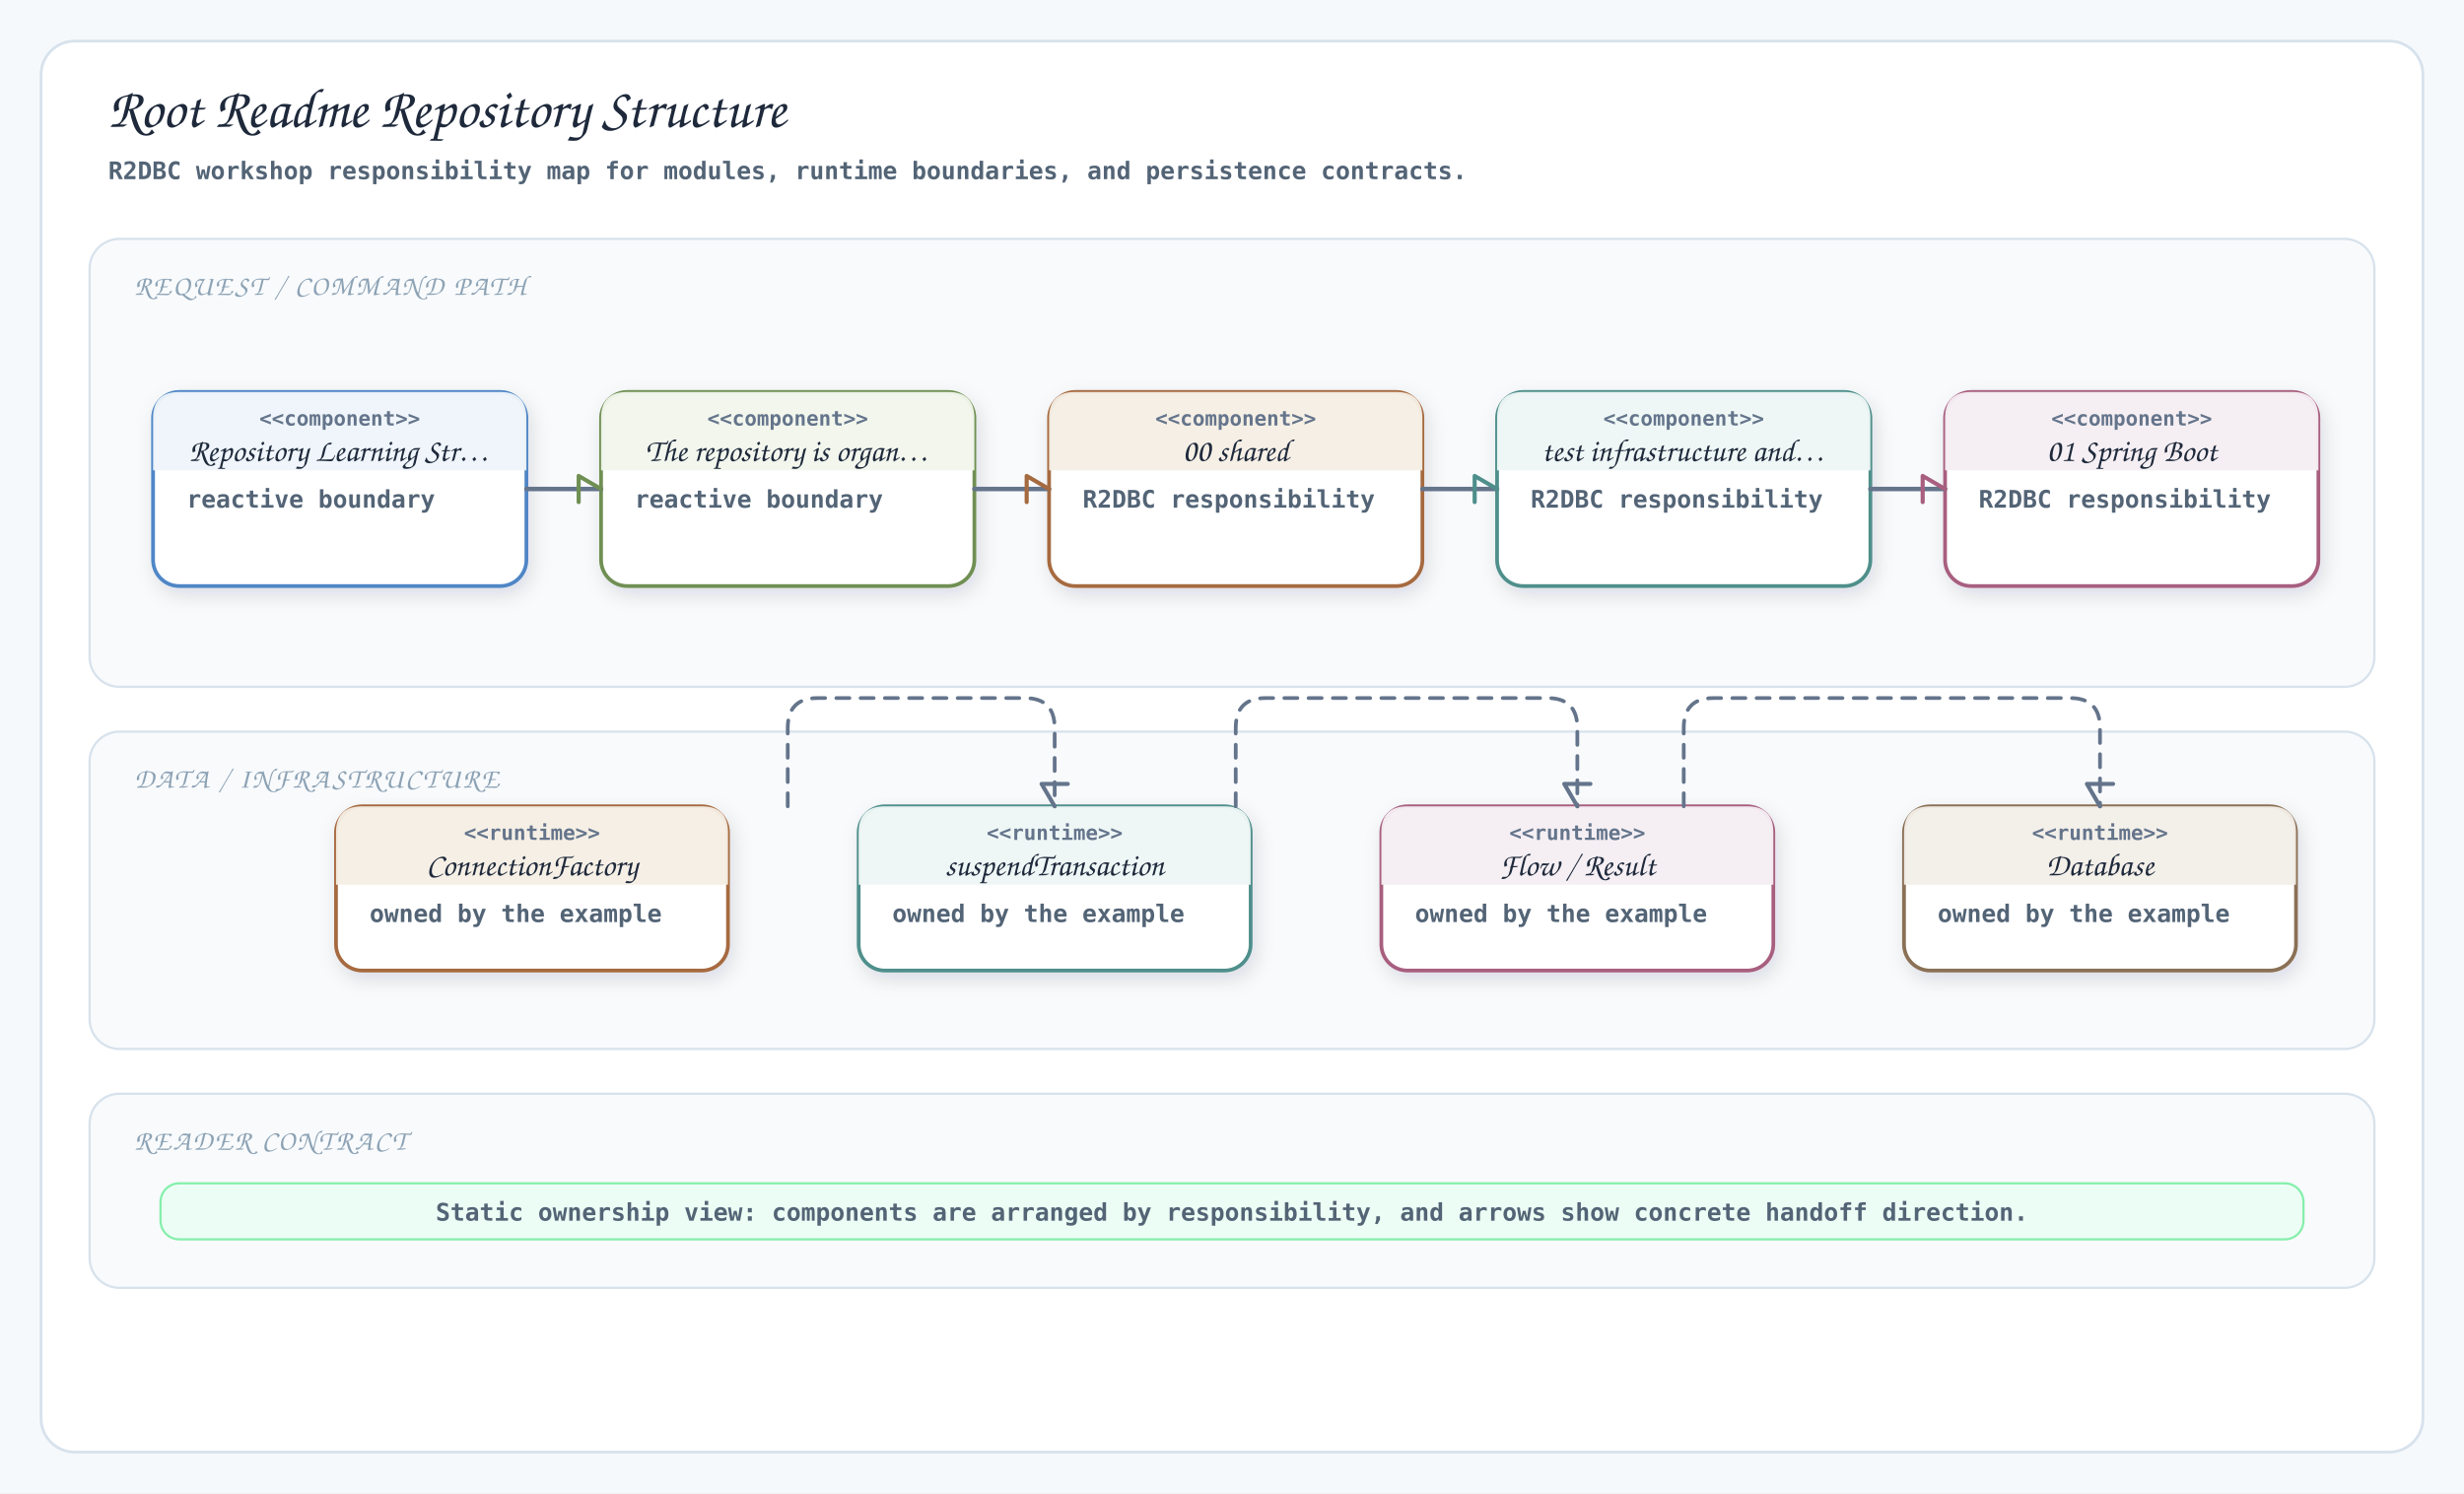
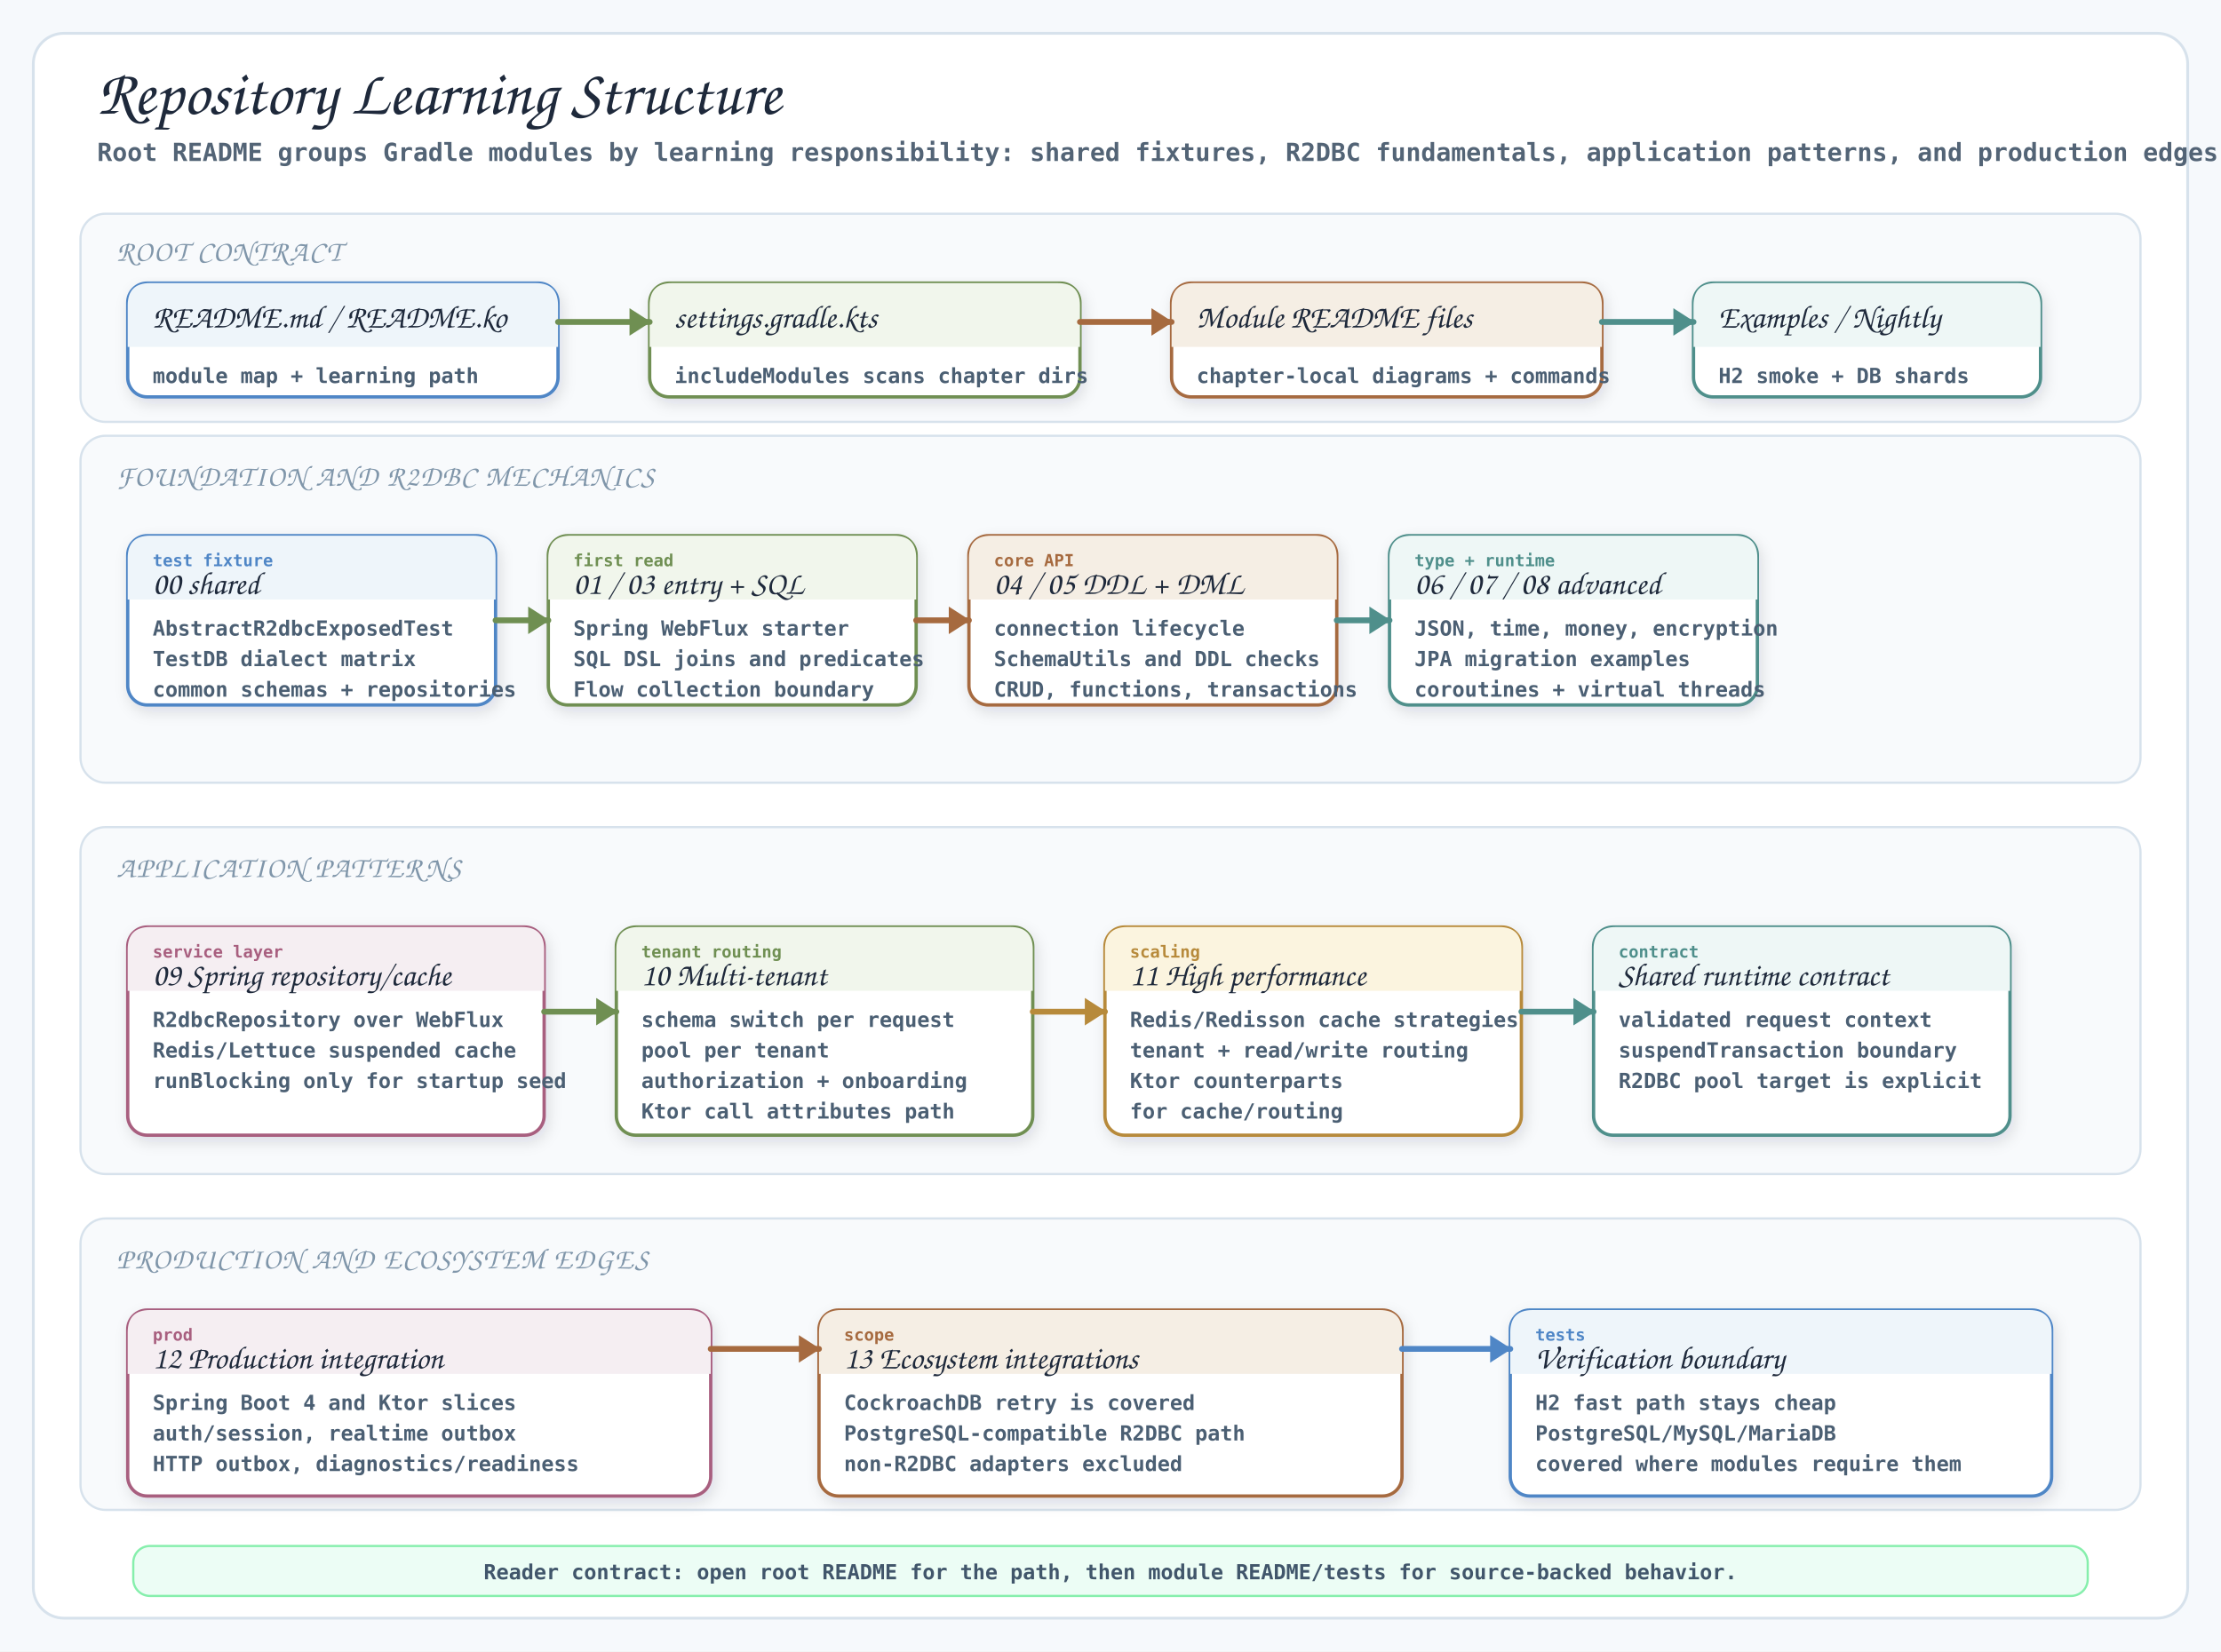
- <svg xmlns="http://www.w3.org/2000/svg" viewBox="0 0 1320 800" width="1320" height="800" role="img" aria-label="Root Readme Repository Structure diagram">
+ <svg xmlns="http://www.w3.org/2000/svg" viewBox="0 0 1600 1190" width="1600" height="1190" role="img" aria-label="Root README repository structure diagram">
  <defs>
    <filter id="shadow" x="-10%" y="-10%" width="120%" height="130%">
      <feDropShadow dx="2" dy="4" stdDeviation="5" flood-color="#1f2937" flood-opacity="0.12" />
    </filter>
-     <style>.canvas{fill:#f6f9fc}.frame{fill:#fff;stroke:#d7e2ec;stroke-width:1.5}.lane{fill:#f8fafc;stroke:#d7e2ec;stroke-width:1.2}.card{filter:url(#shadow)}.header{opacity:.96}.title{font-family:"Architects Daughter","Comic Sans MS",cursive;font-size:30px;fill:#1e293b}.subtitle,.detail,.note{font-family:"Comic Mono","SFMono-Regular",monospace;font-size:13px;fill:#536476;font-weight:700}.tiny{font-family:"Comic Mono","SFMono-Regular",monospace;font-size:11px;fill:#64748b;font-weight:700}.laneTitle{font-family:"Architects Daughter","Comic Sans MS",cursive;font-size:15px;letter-spacing:.08em;fill:#8ca2b4}.cardTitle{font-family:"Architects Daughter","Comic Sans MS",cursive;font-size:17px;fill:#1e293b}.connector{fill:none;stroke:#64748b;stroke-width:2.4;stroke-linecap:round;stroke-linejoin:round}.use{fill:none;stroke-width:2;stroke-dasharray:7 6;stroke-linecap:round;stroke-linejoin:round}.rel{fill:none;stroke:#64748b;stroke-width:2.2;stroke-linecap:round;stroke-linejoin:round}.head{fill:white;stroke:#64748b;stroke-width:2.4;stroke-dasharray:none;style:stroke-dasharray:none}.labelPill{fill:#fff;stroke:#d7e2ec;stroke-width:1}.noteBox{fill:#ecfdf5;stroke:#86efac;stroke-width:1.2}</style>
+     <style>
+ .canvas{fill:#f6f9fc}.frame{fill:#fff;stroke:#d7e2ec;stroke-width:2}.band{fill:#f8fafc;stroke:#d7e2ec;stroke-width:1.6}.laneTitle{font-family:"Architects Daughter","Comic Sans MS",cursive;font-size:21px;letter-spacing:.05em;fill:#8096aa}.title{font-family:"Architects Daughter","Comic Sans MS",cursive;font-size:46px;fill:#1e293b}.subtitle{font-family:"Comic Mono","SFMono-Regular",monospace;font-size:18px;fill:#536476;font-weight:700}.cardTitle{font-family:"Architects Daughter","Comic Sans MS",cursive;font-size:23px;fill:#1e293b}.detail{font-family:"Comic Mono","SFMono-Regular",monospace;font-size:15px;fill:#4b5f73;font-weight:700}.tiny{font-family:"Comic Mono","SFMono-Regular",monospace;font-size:13px;fill:#64748b;font-weight:700}.badge{font-family:"Comic Mono","SFMono-Regular",monospace;font-size:12px;font-weight:700}.note{font-family:"Comic Mono","SFMono-Regular",monospace;font-size:15px;fill:#41566b;font-weight:700}.connector{fill:none;stroke-width:4.2;stroke-linecap:round;stroke-linejoin:round}.legend{fill:#f8fafc;stroke:#d7e2ec;stroke-width:1.4}.card{filter:url(#shadow)}
+ </style>
  </defs>
-   <rect width="1320" height="800" class="canvas" />
-   <rect x="22" y="22" width="1276" height="756" rx="18" class="frame" />
-   <text x="58" y="68" class="title" text-anchor="start">Root Readme Repository Structure</text>
-   <text x="58" y="96" class="subtitle" text-anchor="start">R2DBC workshop responsibility map for modules, runtime boundaries, and persistence contracts.</text>
-   <rect x="48" y="128" width="1224" height="240" rx="16" class="lane" />
-   <text x="72" y="158" class="laneTitle" text-anchor="start">REQUEST / COMMAND PATH</text>
-   <rect x="48" y="392" width="1224" height="170" rx="16" class="lane" />
-   <text x="72" y="422" class="laneTitle" text-anchor="start">DATA / INFRASTRUCTURE</text>
-   <rect x="48" y="586" width="1224" height="104" rx="16" class="lane" />
-   <text x="72" y="616" class="laneTitle" text-anchor="start">READER CONTRACT</text>
-   <g data-card="Repository Learning Str…" data-x="82" data-y="210" data-width="200" data-height="104">
-     <rect x="82" y="210" width="200" height="104" rx="14" fill="#fff" stroke="#4f86c6" stroke-width="2" class="card" />
-     <path class="header" d="M82,252 L82,224 Q82,210 96,210 L268,210 Q282,210 282,224 L282,252 Z" fill="#eef5fa" />
-     <text x="182.0" y="228" class="tiny" text-anchor="middle">&lt;&lt;component&gt;&gt;</text>
-     <text x="182.0" y="247" class="cardTitle" text-anchor="middle">Repository Learning Str…</text>
-     <text x="100" y="272" class="detail" text-anchor="start">reactive boundary</text>
+   <rect width="1600" height="1190" class="canvas" />
+   <rect x="24" y="24" width="1552" height="1142" rx="22" class="frame" />
+   <text x="70" y="82" class="title">Repository Learning Structure</text>
+   <text x="70" y="116" class="subtitle">Root README groups Gradle modules by learning responsibility: shared fixtures, R2DBC fundamentals, application patterns, and production edges.</text>
+   <rect x="58" y="154" width="1484" height="150" rx="18" class="band" />
+   <text x="84" y="188" class="laneTitle">ROOT CONTRACT</text>
+   <g data-card="README.md / README.ko" data-x="92" data-y="204" data-width="310" data-height="82">
+     <rect x="92" y="204" width="310" height="82" rx="14" fill="#fff" stroke="#4f86c6" stroke-width="2.4" class="card" />
+     <path d="M92,250 L92,220 Q92,204 108,204 L386,204 Q402,204 402,220 L402,250 Z" fill="#eef5fa" />
+     <text x="110" y="236" class="cardTitle">README.md / README.ko</text>
+     <text x="110" y="276" class="detail" text-anchor="start">module map + learning path</text>
  </g>
-   <g data-card="The repository is organ…" data-x="322" data-y="210" data-width="200" data-height="104">
-     <rect x="322" y="210" width="200" height="104" rx="14" fill="#fff" stroke="#6f8f52" stroke-width="2" class="card" />
-     <path class="header" d="M322,252 L322,224 Q322,210 336,210 L508,210 Q522,210 522,224 L522,252 Z" fill="#f1f6ec" />
-     <text x="422.0" y="228" class="tiny" text-anchor="middle">&lt;&lt;component&gt;&gt;</text>
-     <text x="422.0" y="247" class="cardTitle" text-anchor="middle">The repository is organ…</text>
-     <text x="340" y="272" class="detail" text-anchor="start">reactive boundary</text>
+   <g data-card="settings.gradle.kts" data-x="468" data-y="204" data-width="310" data-height="82">
+     <rect x="468" y="204" width="310" height="82" rx="14" fill="#fff" stroke="#6f8f52" stroke-width="2.4" class="card" />
+     <path d="M468,250 L468,220 Q468,204 484,204 L762,204 Q778,204 778,220 L778,250 Z" fill="#f1f6ec" />
+     <text x="486" y="236" class="cardTitle">settings.gradle.kts</text>
+     <text x="486" y="276" class="detail" text-anchor="start">includeModules scans chapter dirs</text>
  </g>
-   <g data-card="00 shared" data-x="562" data-y="210" data-width="200" data-height="104">
-     <rect x="562" y="210" width="200" height="104" rx="14" fill="#fff" stroke="#a66a3f" stroke-width="2" class="card" />
-     <path class="header" d="M562,252 L562,224 Q562,210 576,210 L748,210 Q762,210 762,224 L762,252 Z" fill="#f5eee4" />
-     <text x="662.0" y="228" class="tiny" text-anchor="middle">&lt;&lt;component&gt;&gt;</text>
-     <text x="662.0" y="247" class="cardTitle" text-anchor="middle">00 shared</text>
-     <text x="580" y="272" class="detail" text-anchor="start">R2DBC responsibility</text>
+   <g data-card="Module README files" data-x="844" data-y="204" data-width="310" data-height="82">
+     <rect x="844" y="204" width="310" height="82" rx="14" fill="#fff" stroke="#a66a3f" stroke-width="2.4" class="card" />
+     <path d="M844,250 L844,220 Q844,204 860,204 L1138,204 Q1154,204 1154,220 L1154,250 Z" fill="#f5eee4" />
+     <text x="862" y="236" class="cardTitle">Module README files</text>
+     <text x="862" y="276" class="detail" text-anchor="start">chapter-local diagrams + commands</text>
  </g>
-   <g data-card="test infrastructure and…" data-x="802" data-y="210" data-width="200" data-height="104">
-     <rect x="802" y="210" width="200" height="104" rx="14" fill="#fff" stroke="#4f8f8b" stroke-width="2" class="card" />
-     <path class="header" d="M802,252 L802,224 Q802,210 816,210 L988,210 Q1002,210 1002,224 L1002,252 Z" fill="#eef7f6" />
-     <text x="902.0" y="228" class="tiny" text-anchor="middle">&lt;&lt;component&gt;&gt;</text>
-     <text x="902.0" y="247" class="cardTitle" text-anchor="middle">test infrastructure and…</text>
-     <text x="820" y="272" class="detail" text-anchor="start">R2DBC responsibility</text>
+   <g data-card="Examples / Nightly" data-x="1220" data-y="204" data-width="250" data-height="82">
+     <rect x="1220" y="204" width="250" height="82" rx="14" fill="#fff" stroke="#4f8f8b" stroke-width="2.4" class="card" />
+     <path d="M1220,250 L1220,220 Q1220,204 1236,204 L1454,204 Q1470,204 1470,220 L1470,250 Z" fill="#eef7f6" />
+     <text x="1238" y="236" class="cardTitle">Examples / Nightly</text>
+     <text x="1238" y="276" class="detail" text-anchor="start">H2 smoke + DB shards</text>
  </g>
-   <g data-card="01 Spring Boot" data-x="1042" data-y="210" data-width="200" data-height="104">
-     <rect x="1042" y="210" width="200" height="104" rx="14" fill="#fff" stroke="#a85f7f" stroke-width="2" class="card" />
-     <path class="header" d="M1042,252 L1042,224 Q1042,210 1056,210 L1228,210 Q1242,210 1242,224 L1242,252 Z" fill="#f5eef2" />
-     <text x="1142.0" y="228" class="tiny" text-anchor="middle">&lt;&lt;component&gt;&gt;</text>
-     <text x="1142.0" y="247" class="cardTitle" text-anchor="middle">01 Spring Boot</text>
-     <text x="1060" y="272" class="detail" text-anchor="start">R2DBC responsibility</text>
+   <path class="connector" data-connector="flow" d="M402 232 L468 232" stroke="#6f8f52" />
+   <polygon points="468,232 454,223 454,241" fill="#6f8f52" stroke="#6f8f52" stroke-width="1" stroke-dasharray="none" style="stroke-dasharray:none!important" />
+   <path class="connector" data-connector="flow" d="M778 232 L844 232" stroke="#a66a3f" />
+   <polygon points="844,232 830,223 830,241" fill="#a66a3f" stroke="#a66a3f" stroke-width="1" stroke-dasharray="none" style="stroke-dasharray:none!important" />
+   <path class="connector" data-connector="flow" d="M1154 232 L1220 232" stroke="#4f8f8b" />
+   <polygon points="1220,232 1206,223 1206,241" fill="#4f8f8b" stroke="#4f8f8b" stroke-width="1" stroke-dasharray="none" style="stroke-dasharray:none!important" />
+   <rect x="58" y="314" width="1484" height="250" rx="18" class="band" />
+   <text x="84" y="350" class="laneTitle">FOUNDATION AND R2DBC MECHANICS</text>
+   <g data-card="00 shared" data-x="92" data-y="386" data-width="265" data-height="122">
+     <rect x="92" y="386" width="265" height="122" rx="14" fill="#fff" stroke="#4f86c6" stroke-width="2.4" class="card" />
+     <path d="M92,432 L92,402 Q92,386 108,386 L341,386 Q357,386 357,402 L357,432 Z" fill="#eef5fa" />
+     <text x="110" y="408" class="badge" fill="#4f86c6">test fixture</text>
+     <text x="110" y="428" class="cardTitle">00 shared</text>
+     <text x="110" y="458" class="detail" text-anchor="start">AbstractR2dbcExposedTest</text>
+     <text x="110" y="480" class="detail" text-anchor="start">TestDB dialect matrix</text>
+     <text x="110" y="502" class="detail" text-anchor="start">common schemas + repositories</text>
  </g>
-   <path class="connector" data-connector="flow" d="M 282 262 L 322 262" stroke="#6f8f52" />
-   <polyline points="322,262 310,255 310,269" fill="none" stroke="#6f8f52" stroke-width="2.2" stroke-linecap="round" stroke-linejoin="round" stroke-dasharray="none" style="stroke-dasharray:none!important" />
-   <path class="connector" data-connector="flow" d="M 522 262 L 562 262" stroke="#a66a3f" />
-   <polyline points="562,262 550,255 550,269" fill="none" stroke="#a66a3f" stroke-width="2.2" stroke-linecap="round" stroke-linejoin="round" stroke-dasharray="none" style="stroke-dasharray:none!important" />
-   <path class="connector" data-connector="flow" d="M 762 262 L 802 262" stroke="#4f8f8b" />
-   <polyline points="802,262 790,255 790,269" fill="none" stroke="#4f8f8b" stroke-width="2.2" stroke-linecap="round" stroke-linejoin="round" stroke-dasharray="none" style="stroke-dasharray:none!important" />
-   <path class="connector" data-connector="flow" d="M 1002 262 L 1042 262" stroke="#a85f7f" />
-   <polyline points="1042,262 1030,255 1030,269" fill="none" stroke="#a85f7f" stroke-width="2.2" stroke-linecap="round" stroke-linejoin="round" stroke-dasharray="none" style="stroke-dasharray:none!important" />
-   <g data-card="ConnectionFactory" data-x="180" data-y="432" data-width="210" data-height="88">
-     <rect x="180" y="432" width="210" height="88" rx="14" fill="#fff" stroke="#a66a3f" stroke-width="2" class="card" />
-     <path class="header" d="M180,474 L180,446 Q180,432 194,432 L376,432 Q390,432 390,446 L390,474 Z" fill="#f5eee4" />
-     <text x="285.0" y="450" class="tiny" text-anchor="middle">&lt;&lt;runtime&gt;&gt;</text>
-     <text x="285.0" y="469" class="cardTitle" text-anchor="middle">ConnectionFactory</text>
-     <text x="198" y="494" class="detail" text-anchor="start">owned by the example</text>
+   <g data-card="01 / 03 entry + SQL" data-x="395" data-y="386" data-width="265" data-height="122">
+     <rect x="395" y="386" width="265" height="122" rx="14" fill="#fff" stroke="#6f8f52" stroke-width="2.4" class="card" />
+     <path d="M395,432 L395,402 Q395,386 411,386 L644,386 Q660,386 660,402 L660,432 Z" fill="#f1f6ec" />
+     <text x="413" y="408" class="badge" fill="#6f8f52">first read</text>
+     <text x="413" y="428" class="cardTitle">01 / 03 entry + SQL</text>
+     <text x="413" y="458" class="detail" text-anchor="start">Spring WebFlux starter</text>
+     <text x="413" y="480" class="detail" text-anchor="start">SQL DSL joins and predicates</text>
+     <text x="413" y="502" class="detail" text-anchor="start">Flow collection boundary</text>
  </g>
-   <g data-card="suspendTransaction" data-x="460" data-y="432" data-width="210" data-height="88">
-     <rect x="460" y="432" width="210" height="88" rx="14" fill="#fff" stroke="#4f8f8b" stroke-width="2" class="card" />
-     <path class="header" d="M460,474 L460,446 Q460,432 474,432 L656,432 Q670,432 670,446 L670,474 Z" fill="#eef7f6" />
-     <text x="565.0" y="450" class="tiny" text-anchor="middle">&lt;&lt;runtime&gt;&gt;</text>
-     <text x="565.0" y="469" class="cardTitle" text-anchor="middle">suspendTransaction</text>
-     <text x="478" y="494" class="detail" text-anchor="start">owned by the example</text>
+   <g data-card="04 / 05 DDL + DML" data-x="698" data-y="386" data-width="265" data-height="122">
+     <rect x="698" y="386" width="265" height="122" rx="14" fill="#fff" stroke="#a66a3f" stroke-width="2.4" class="card" />
+     <path d="M698,432 L698,402 Q698,386 714,386 L947,386 Q963,386 963,402 L963,432 Z" fill="#f5eee4" />
+     <text x="716" y="408" class="badge" fill="#a66a3f">core API</text>
+     <text x="716" y="428" class="cardTitle">04 / 05 DDL + DML</text>
+     <text x="716" y="458" class="detail" text-anchor="start">connection lifecycle</text>
+     <text x="716" y="480" class="detail" text-anchor="start">SchemaUtils and DDL checks</text>
+     <text x="716" y="502" class="detail" text-anchor="start">CRUD, functions, transactions</text>
  </g>
-   <g data-card="Flow / Result" data-x="740" data-y="432" data-width="210" data-height="88">
-     <rect x="740" y="432" width="210" height="88" rx="14" fill="#fff" stroke="#a85f7f" stroke-width="2" class="card" />
-     <path class="header" d="M740,474 L740,446 Q740,432 754,432 L936,432 Q950,432 950,446 L950,474 Z" fill="#f5eef2" />
-     <text x="845.0" y="450" class="tiny" text-anchor="middle">&lt;&lt;runtime&gt;&gt;</text>
-     <text x="845.0" y="469" class="cardTitle" text-anchor="middle">Flow / Result</text>
-     <text x="758" y="494" class="detail" text-anchor="start">owned by the example</text>
+   <g data-card="06 / 07 / 08 advanced" data-x="1001" data-y="386" data-width="265" data-height="122">
+     <rect x="1001" y="386" width="265" height="122" rx="14" fill="#fff" stroke="#4f8f8b" stroke-width="2.4" class="card" />
+     <path d="M1001,432 L1001,402 Q1001,386 1017,386 L1250,386 Q1266,386 1266,402 L1266,432 Z" fill="#eef7f6" />
+     <text x="1019" y="408" class="badge" fill="#4f8f8b">type + runtime</text>
+     <text x="1019" y="428" class="cardTitle">06 / 07 / 08 advanced</text>
+     <text x="1019" y="458" class="detail" text-anchor="start">JSON, time, money, encryption</text>
+     <text x="1019" y="480" class="detail" text-anchor="start">JPA migration examples</text>
+     <text x="1019" y="502" class="detail" text-anchor="start">coroutines + virtual threads</text>
  </g>
-   <g data-card="Database" data-x="1020" data-y="432" data-width="210" data-height="88">
-     <rect x="1020" y="432" width="210" height="88" rx="14" fill="#fff" stroke="#8a6f55" stroke-width="2" class="card" />
-     <path class="header" d="M1020,474 L1020,446 Q1020,432 1034,432 L1216,432 Q1230,432 1230,446 L1230,474 Z" fill="#f3eee8" />
-     <text x="1125.0" y="450" class="tiny" text-anchor="middle">&lt;&lt;runtime&gt;&gt;</text>
-     <text x="1125.0" y="469" class="cardTitle" text-anchor="middle">Database</text>
-     <text x="1038" y="494" class="detail" text-anchor="start">owned by the example</text>
+   <path class="connector" data-connector="flow" d="M357 447 L395 447" stroke="#6f8f52" />
+   <polygon points="395,447 381,438 381,456" fill="#6f8f52" stroke="#6f8f52" stroke-width="1" stroke-dasharray="none" style="stroke-dasharray:none!important" />
+   <path class="connector" data-connector="flow" d="M660 447 L698 447" stroke="#a66a3f" />
+   <polygon points="698,447 684,438 684,456" fill="#a66a3f" stroke="#a66a3f" stroke-width="1" stroke-dasharray="none" style="stroke-dasharray:none!important" />
+   <path class="connector" data-connector="flow" d="M963 447 L1001 447" stroke="#4f8f8b" />
+   <polygon points="1001,447 987,438 987,456" fill="#4f8f8b" stroke="#4f8f8b" stroke-width="1" stroke-dasharray="none" style="stroke-dasharray:none!important" />
+   <rect x="58" y="596" width="1484" height="250" rx="18" class="band" />
+   <text x="84" y="632" class="laneTitle">APPLICATION PATTERNS</text>
+   <g data-card="09 Spring repository/cache" data-x="92" data-y="668" data-width="300" data-height="150">
+     <rect x="92" y="668" width="300" height="150" rx="14" fill="#fff" stroke="#a85f7f" stroke-width="2.4" class="card" />
+     <path d="M92,714 L92,684 Q92,668 108,668 L376,668 Q392,668 392,684 L392,714 Z" fill="#f5eef2" />
+     <text x="110" y="690" class="badge" fill="#a85f7f">service layer</text>
+     <text x="110" y="710" class="cardTitle">09 Spring repository/cache</text>
+     <text x="110" y="740" class="detail" text-anchor="start">R2dbcRepository over WebFlux</text>
+     <text x="110" y="762" class="detail" text-anchor="start">Redis/Lettuce suspended cache</text>
+     <text x="110" y="784" class="detail" text-anchor="start">runBlocking only for startup seed</text>
  </g>
-   <path class="use connector" data-connector="runtime-use" d="M 422 432 L 422 390 Q 422 374 438 374 L 549 374 Q 565 374 565 390 L 565 432" stroke="#64748b" />
-   <polyline points="565,432 558,420 572,420" fill="none" stroke="#64748b" stroke-width="2.2" stroke-linecap="round" stroke-linejoin="round" stroke-dasharray="none" style="stroke-dasharray:none!important" />
-   <path class="use connector" data-connector="runtime-use" d="M 662 432 L 662 390 Q 662 374 678 374 L 829 374 Q 845 374 845 390 L 845 432" stroke="#64748b" />
-   <polyline points="845,432 838,420 852,420" fill="none" stroke="#64748b" stroke-width="2.2" stroke-linecap="round" stroke-linejoin="round" stroke-dasharray="none" style="stroke-dasharray:none!important" />
-   <path class="use connector" data-connector="runtime-use" d="M 902 432 L 902 390 Q 902 374 918 374 L 1109 374 Q 1125 374 1125 390 L 1125 432" stroke="#64748b" />
-   <polyline points="1125,432 1118,420 1132,420" fill="none" stroke="#64748b" stroke-width="2.2" stroke-linecap="round" stroke-linejoin="round" stroke-dasharray="none" style="stroke-dasharray:none!important" />
-   <rect x="86" y="634" width="1148" height="30" rx="10" class="noteBox" />
-   <text x="660" y="654" class="note" text-anchor="middle">Static ownership view: components are arranged by responsibility, and arrows show concrete handoff direction.</text>
+   <g data-card="10 Multi-tenant" data-x="444" data-y="668" data-width="300" data-height="150">
+     <rect x="444" y="668" width="300" height="150" rx="14" fill="#fff" stroke="#6f8f52" stroke-width="2.4" class="card" />
+     <path d="M444,714 L444,684 Q444,668 460,668 L728,668 Q744,668 744,684 L744,714 Z" fill="#f1f6ec" />
+     <text x="462" y="690" class="badge" fill="#6f8f52">tenant routing</text>
+     <text x="462" y="710" class="cardTitle">10 Multi-tenant</text>
+     <text x="462" y="740" class="detail" text-anchor="start">schema switch per request</text>
+     <text x="462" y="762" class="detail" text-anchor="start">pool per tenant</text>
+     <text x="462" y="784" class="detail" text-anchor="start">authorization + onboarding</text>
+     <text x="462" y="806" class="detail" text-anchor="start">Ktor call attributes path</text>
+   </g>
+   <g data-card="11 High performance" data-x="796" data-y="668" data-width="300" data-height="150">
+     <rect x="796" y="668" width="300" height="150" rx="14" fill="#fff" stroke="#b78a3b" stroke-width="2.4" class="card" />
+     <path d="M796,714 L796,684 Q796,668 812,668 L1080,668 Q1096,668 1096,684 L1096,714 Z" fill="#fbf4df" />
+     <text x="814" y="690" class="badge" fill="#b78a3b">scaling</text>
+     <text x="814" y="710" class="cardTitle">11 High performance</text>
+     <text x="814" y="740" class="detail" text-anchor="start">Redis/Redisson cache strategies</text>
+     <text x="814" y="762" class="detail" text-anchor="start">tenant + read/write routing</text>
+     <text x="814" y="784" class="detail" text-anchor="start">Ktor counterparts</text>
+     <text x="814" y="806" class="detail" text-anchor="start">for cache/routing</text>
+   </g>
+   <g data-card="Shared runtime contract" data-x="1148" data-y="668" data-width="300" data-height="150">
+     <rect x="1148" y="668" width="300" height="150" rx="14" fill="#fff" stroke="#4f8f8b" stroke-width="2.4" class="card" />
+     <path d="M1148,714 L1148,684 Q1148,668 1164,668 L1432,668 Q1448,668 1448,684 L1448,714 Z" fill="#eef7f6" />
+     <text x="1166" y="690" class="badge" fill="#4f8f8b">contract</text>
+     <text x="1166" y="710" class="cardTitle">Shared runtime contract</text>
+     <text x="1166" y="740" class="detail" text-anchor="start">validated request context</text>
+     <text x="1166" y="762" class="detail" text-anchor="start">suspendTransaction boundary</text>
+     <text x="1166" y="784" class="detail" text-anchor="start">R2DBC pool target is explicit</text>
+   </g>
+   <path class="connector" data-connector="flow" d="M392 729 L444 729" stroke="#6f8f52" />
+   <polygon points="444,729 430,720 430,738" fill="#6f8f52" stroke="#6f8f52" stroke-width="1" stroke-dasharray="none" style="stroke-dasharray:none!important" />
+   <path class="connector" data-connector="flow" d="M744 729 L796 729" stroke="#b78a3b" />
+   <polygon points="796,729 782,720 782,738" fill="#b78a3b" stroke="#b78a3b" stroke-width="1" stroke-dasharray="none" style="stroke-dasharray:none!important" />
+   <path class="connector" data-connector="flow" d="M1096 729 L1148 729" stroke="#4f8f8b" />
+   <polygon points="1148,729 1134,720 1134,738" fill="#4f8f8b" stroke="#4f8f8b" stroke-width="1" stroke-dasharray="none" style="stroke-dasharray:none!important" />
+   <rect x="58" y="878" width="1484" height="210" rx="18" class="band" />
+   <text x="84" y="914" class="laneTitle">PRODUCTION AND ECOSYSTEM EDGES</text>
+   <g data-card="12 Production integration" data-x="92" data-y="944" data-width="420" data-height="134">
+     <rect x="92" y="944" width="420" height="134" rx="14" fill="#fff" stroke="#a85f7f" stroke-width="2.4" class="card" />
+     <path d="M92,990 L92,960 Q92,944 108,944 L496,944 Q512,944 512,960 L512,990 Z" fill="#f5eef2" />
+     <text x="110" y="966" class="badge" fill="#a85f7f">prod</text>
+     <text x="110" y="986" class="cardTitle">12 Production integration</text>
+     <text x="110" y="1016" class="detail" text-anchor="start">Spring Boot 4 and Ktor slices</text>
+     <text x="110" y="1038" class="detail" text-anchor="start">auth/session, realtime outbox</text>
+     <text x="110" y="1060" class="detail" text-anchor="start">HTTP outbox, diagnostics/readiness</text>
+   </g>
+   <g data-card="13 Ecosystem integrations" data-x="590" data-y="944" data-width="420" data-height="134">
+     <rect x="590" y="944" width="420" height="134" rx="14" fill="#fff" stroke="#a66a3f" stroke-width="2.4" class="card" />
+     <path d="M590,990 L590,960 Q590,944 606,944 L994,944 Q1010,944 1010,960 L1010,990 Z" fill="#f5eee4" />
+     <text x="608" y="966" class="badge" fill="#a66a3f">scope</text>
+     <text x="608" y="986" class="cardTitle">13 Ecosystem integrations</text>
+     <text x="608" y="1016" class="detail" text-anchor="start">CockroachDB retry is covered</text>
+     <text x="608" y="1038" class="detail" text-anchor="start">PostgreSQL-compatible R2DBC path</text>
+     <text x="608" y="1060" class="detail" text-anchor="start">non-R2DBC adapters excluded</text>
+   </g>
+   <g data-card="Verification boundary" data-x="1088" data-y="944" data-width="390" data-height="134">
+     <rect x="1088" y="944" width="390" height="134" rx="14" fill="#fff" stroke="#4f86c6" stroke-width="2.4" class="card" />
+     <path d="M1088,990 L1088,960 Q1088,944 1104,944 L1462,944 Q1478,944 1478,960 L1478,990 Z" fill="#eef5fa" />
+     <text x="1106" y="966" class="badge" fill="#4f86c6">tests</text>
+     <text x="1106" y="986" class="cardTitle">Verification boundary</text>
+     <text x="1106" y="1016" class="detail" text-anchor="start">H2 fast path stays cheap</text>
+     <text x="1106" y="1038" class="detail" text-anchor="start">PostgreSQL/MySQL/MariaDB</text>
+     <text x="1106" y="1060" class="detail" text-anchor="start">covered where modules require them</text>
+   </g>
+   <path class="connector" data-connector="flow" d="M512 972 L590 972" stroke="#a66a3f" />
+   <polygon points="590,972 576,963 576,981" fill="#a66a3f" stroke="#a66a3f" stroke-width="1" stroke-dasharray="none" style="stroke-dasharray:none!important" />
+   <path class="connector" data-connector="flow" d="M1010 972 L1088 972" stroke="#4f86c6" />
+   <polygon points="1088,972 1074,963 1074,981" fill="#4f86c6" stroke="#4f86c6" stroke-width="1" stroke-dasharray="none" style="stroke-dasharray:none!important" />
+   <rect x="96" y="1114" width="1408" height="36" rx="12" fill="#ecfdf5" stroke="#86efac" stroke-width="1.6" />
+   <text x="800" y="1138" class="note" text-anchor="middle">Reader contract: open root README for the path, then module README/tests for source-backed behavior.</text>
</svg>
